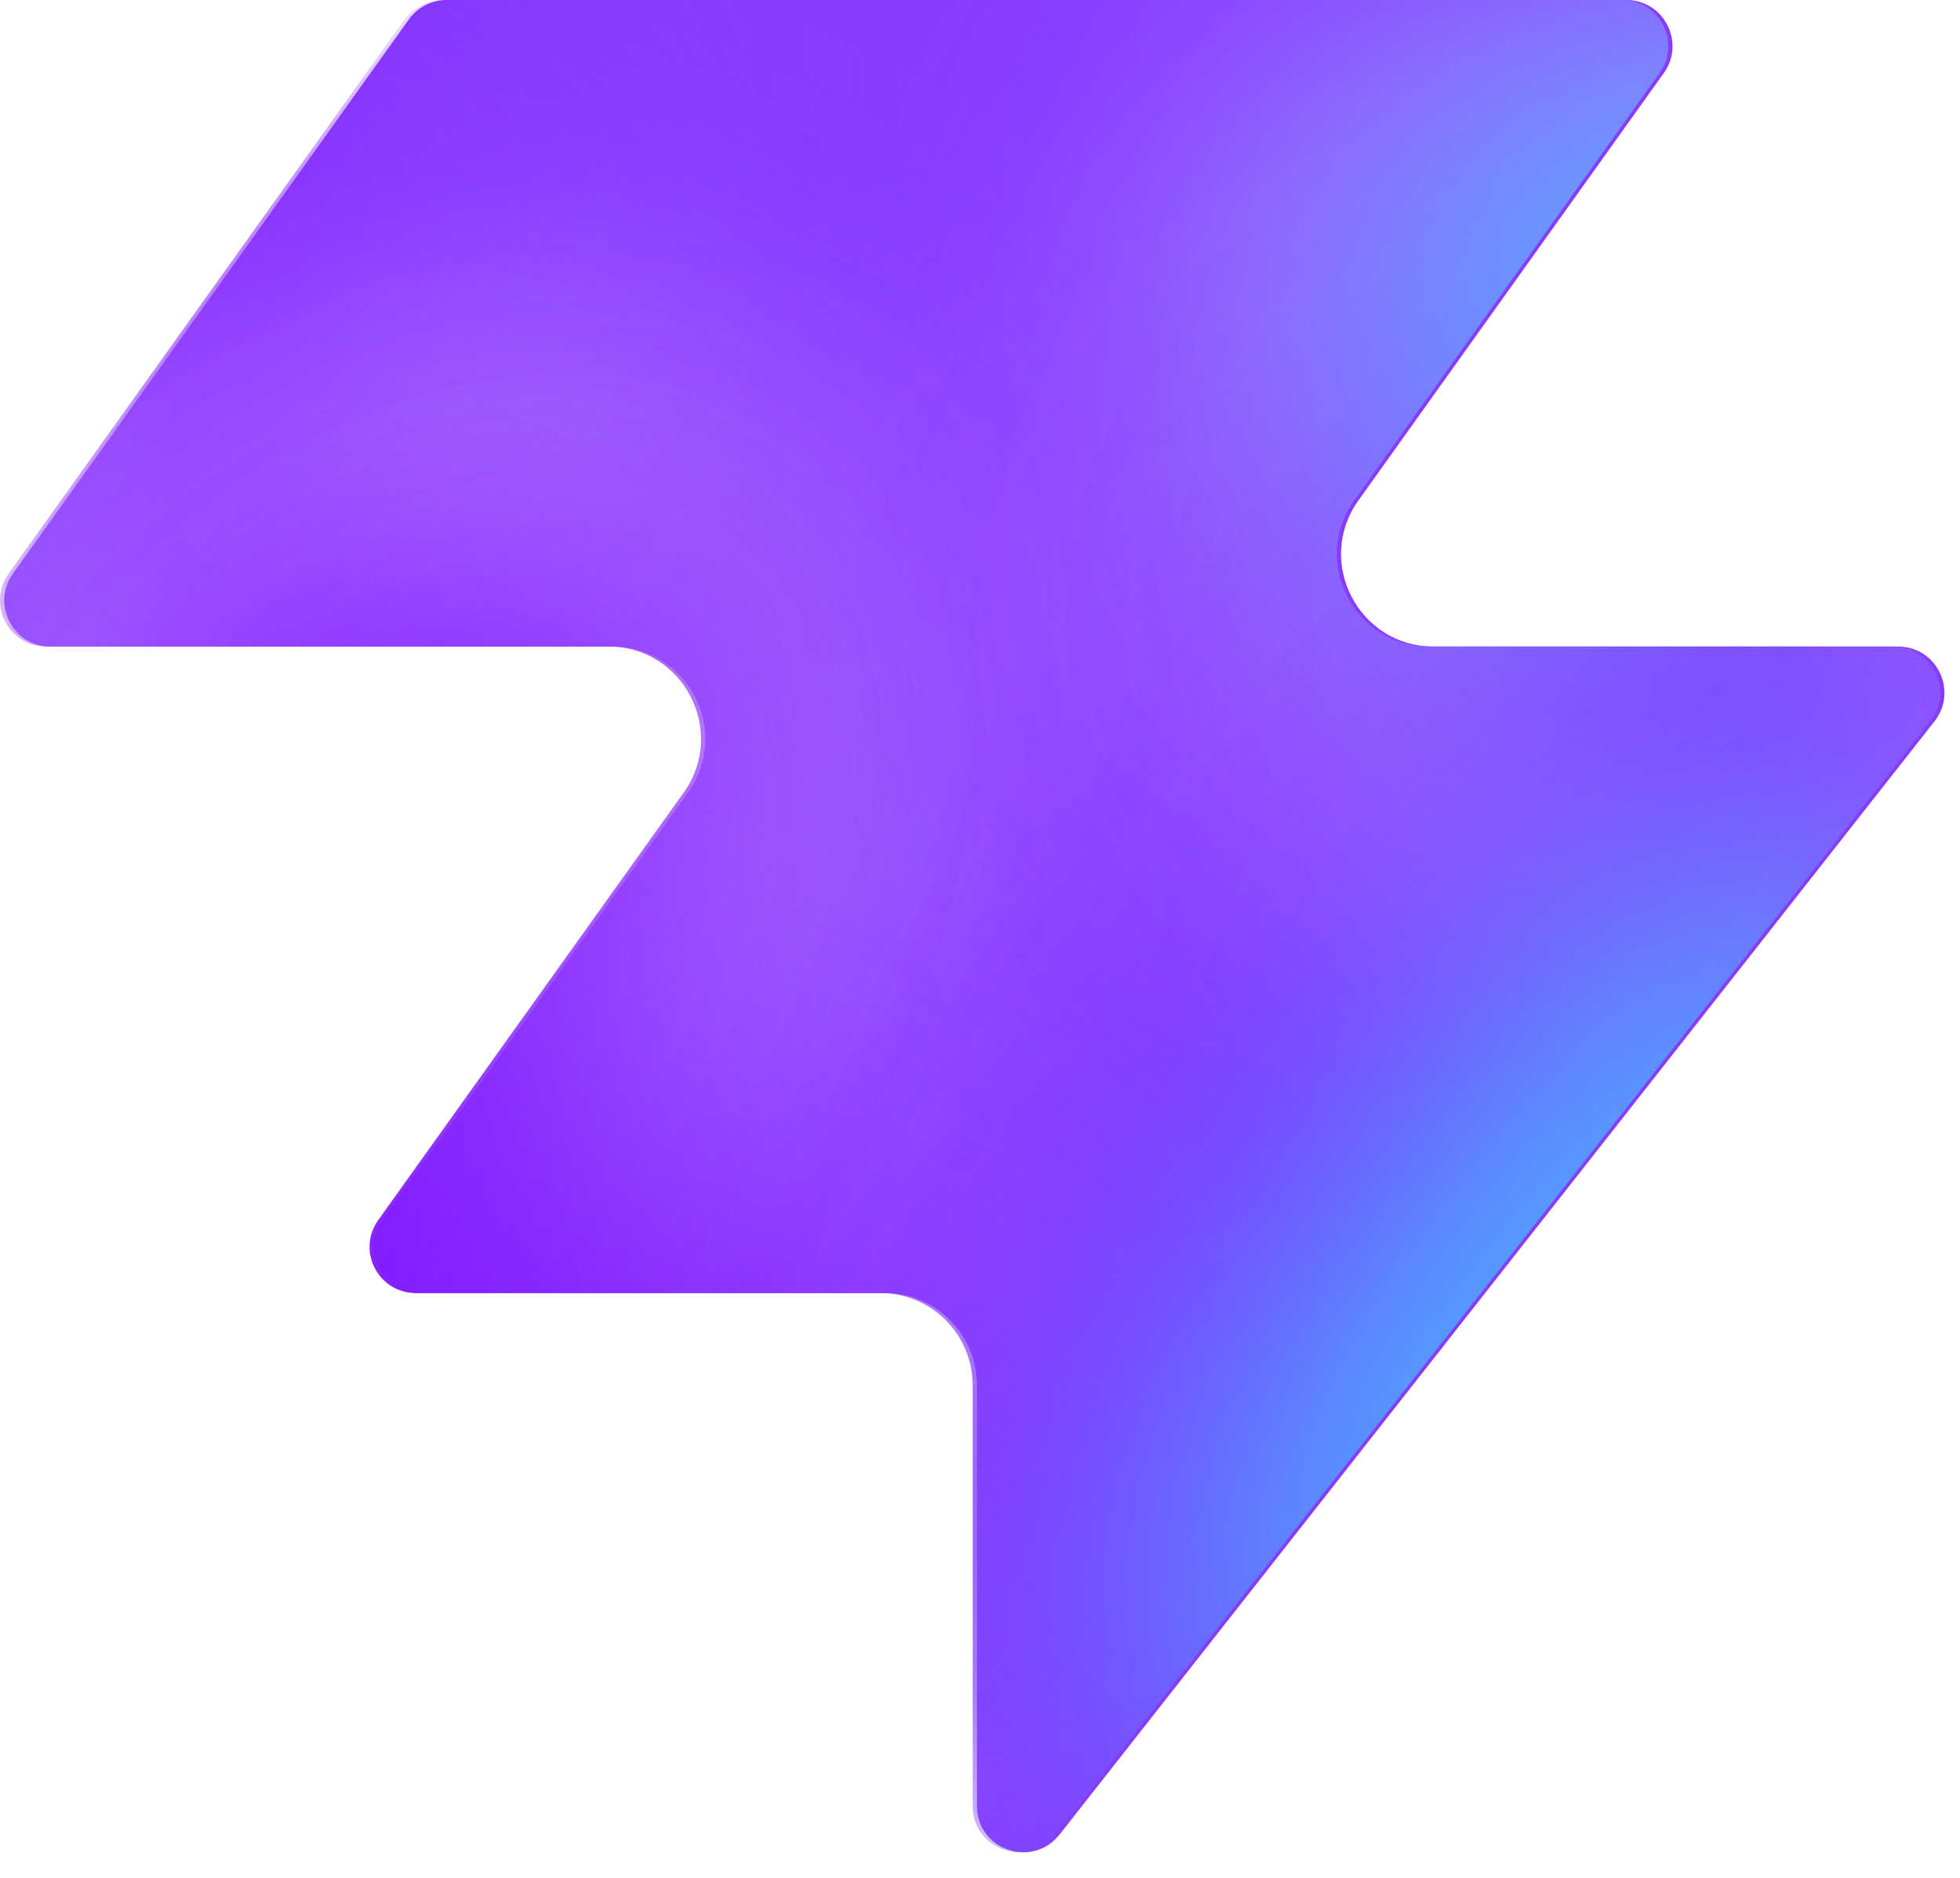
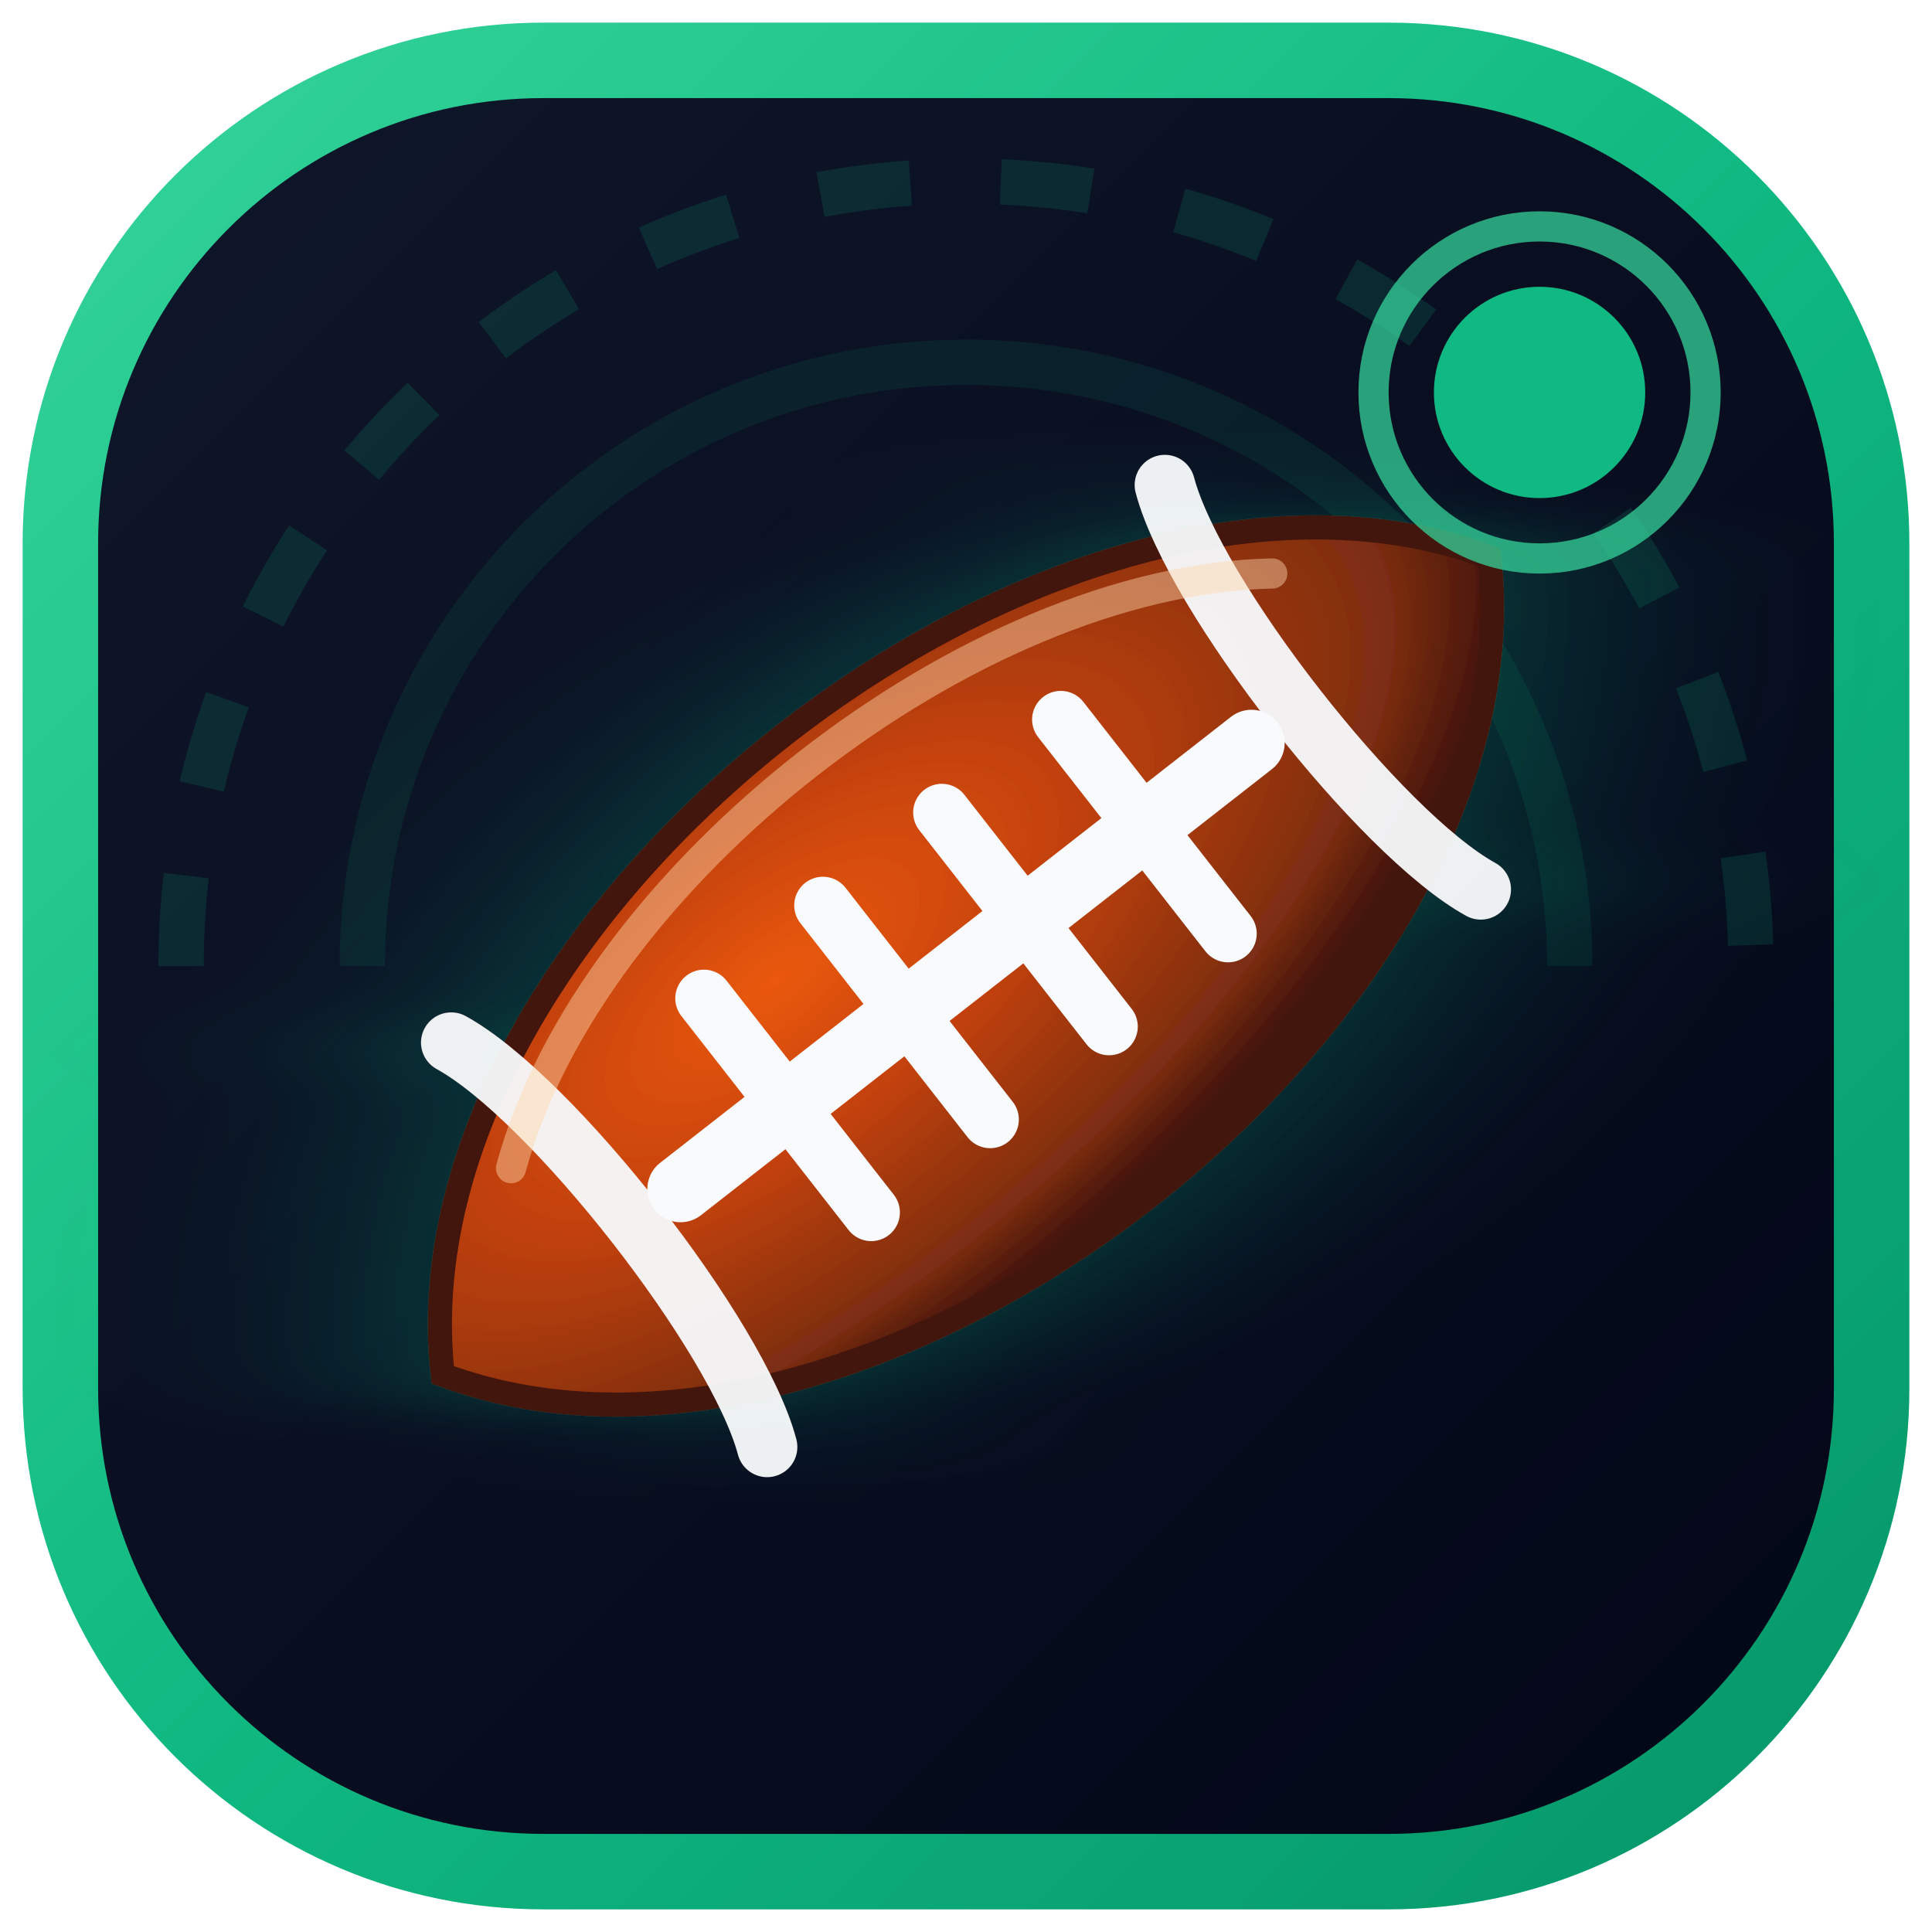
- <svg xmlns="http://www.w3.org/2000/svg" width="48" height="46" fill="none" viewBox="0 0 48 46">
-   <path fill="#863bff" d="M25.946 44.938c-.664.845-2.021.375-2.021-.698V33.937a2.26 2.26 0 0 0-2.262-2.262H10.287c-.92 0-1.456-1.04-.92-1.788l7.48-10.471c1.07-1.497 0-3.578-1.842-3.578H1.237c-.92 0-1.456-1.04-.92-1.788L10.013.474c.214-.297.556-.474.92-.474h28.894c.92 0 1.456 1.04.92 1.788l-7.48 10.471c-1.07 1.498 0 3.579 1.842 3.579h11.377c.943 0 1.473 1.088.89 1.83L25.947 44.94z" style="fill:#863bff;fill:color(display-p3 .525 .23 1);fill-opacity:1" />
-   <mask id="a" width="48" height="46" x="0" y="0" maskUnits="userSpaceOnUse" style="mask-type:alpha">
-     <path fill="#000" d="M25.842 44.938c-.664.844-2.021.375-2.021-.698V33.937a2.26 2.26 0 0 0-2.262-2.262H10.183c-.92 0-1.456-1.04-.92-1.788l7.48-10.471c1.07-1.498 0-3.579-1.842-3.579H1.133c-.92 0-1.456-1.04-.92-1.787L9.91.473c.214-.297.556-.474.92-.474h28.894c.92 0 1.456 1.04.92 1.788l-7.48 10.471c-1.07 1.498 0 3.578 1.842 3.578h11.377c.943 0 1.473 1.088.89 1.832L25.843 44.94z" style="fill:#000;fill-opacity:1" />
-   </mask>
-   <g mask="url(#a)">
-     <g filter="url(#b)">
-       <ellipse cx="5.508" cy="14.704" fill="#ede6ff" rx="5.508" ry="14.704" style="fill:#ede6ff;fill:color(display-p3 .927 .903 1);fill-opacity:1" transform="matrix(.00324 1 1 -.00324 -4.47 31.516)" />
-     </g>
-     <g filter="url(#c)">
-       <ellipse cx="10.399" cy="29.851" fill="#ede6ff" rx="10.399" ry="29.851" style="fill:#ede6ff;fill:color(display-p3 .927 .903 1);fill-opacity:1" transform="matrix(.00324 1 1 -.00324 -39.328 7.883)" />
-     </g>
-     <g filter="url(#d)">
-       <ellipse cx="5.508" cy="30.487" fill="#7e14ff" rx="5.508" ry="30.487" style="fill:#7e14ff;fill:color(display-p3 .492 .077 1);fill-opacity:1" transform="rotate(89.814 -25.913 -14.639)scale(1 -1)" />
-     </g>
-     <g filter="url(#e)">
-       <ellipse cx="5.508" cy="30.599" fill="#7e14ff" rx="5.508" ry="30.599" style="fill:#7e14ff;fill:color(display-p3 .492 .077 1);fill-opacity:1" transform="rotate(89.814 -32.644 -3.334)scale(1 -1)" />
-     </g>
-     <g filter="url(#f)">
-       <ellipse cx="5.508" cy="30.599" fill="#7e14ff" rx="5.508" ry="30.599" style="fill:#7e14ff;fill:color(display-p3 .492 .077 1);fill-opacity:1" transform="matrix(.00324 1 1 -.00324 -34.34 30.47)" />
-     </g>
-     <g filter="url(#g)">
-       <ellipse cx="14.072" cy="22.078" fill="#ede6ff" rx="14.072" ry="22.078" style="fill:#ede6ff;fill:color(display-p3 .927 .903 1);fill-opacity:1" transform="rotate(93.35 24.506 48.493)scale(-1 1)" />
-     </g>
-     <g filter="url(#h)">
-       <ellipse cx="3.47" cy="21.501" fill="#7e14ff" rx="3.47" ry="21.501" style="fill:#7e14ff;fill:color(display-p3 .492 .077 1);fill-opacity:1" transform="rotate(89.009 28.708 47.59)scale(-1 1)" />
-     </g>
-     <g filter="url(#i)">
-       <ellipse cx="3.47" cy="21.501" fill="#7e14ff" rx="3.47" ry="21.501" style="fill:#7e14ff;fill:color(display-p3 .492 .077 1);fill-opacity:1" transform="rotate(89.009 28.708 47.59)scale(-1 1)" />
-     </g>
-     <g filter="url(#j)">
-       <ellipse cx=".387" cy="8.972" fill="#7e14ff" rx="4.407" ry="29.108" style="fill:#7e14ff;fill:color(display-p3 .492 .077 1);fill-opacity:1" transform="rotate(39.51 .387 8.972)" />
-     </g>
-     <g filter="url(#k)">
-       <ellipse cx="47.523" cy="-6.092" fill="#7e14ff" rx="4.407" ry="29.108" style="fill:#7e14ff;fill:color(display-p3 .492 .077 1);fill-opacity:1" transform="rotate(37.892 47.523 -6.092)" />
-     </g>
-     <g filter="url(#l)">
-       <ellipse cx="41.412" cy="6.333" fill="#47bfff" rx="5.971" ry="9.665" style="fill:#47bfff;fill:color(display-p3 .28 .748 1);fill-opacity:1" transform="rotate(37.892 41.412 6.333)" />
-     </g>
-     <g filter="url(#m)">
-       <ellipse cx="-1.879" cy="38.332" fill="#7e14ff" rx="4.407" ry="29.108" style="fill:#7e14ff;fill:color(display-p3 .492 .077 1);fill-opacity:1" transform="rotate(37.892 -1.88 38.332)" />
-     </g>
-     <g filter="url(#n)">
-       <ellipse cx="-1.879" cy="38.332" fill="#7e14ff" rx="4.407" ry="29.108" style="fill:#7e14ff;fill:color(display-p3 .492 .077 1);fill-opacity:1" transform="rotate(37.892 -1.88 38.332)" />
-     </g>
-     <g filter="url(#o)">
-       <ellipse cx="35.651" cy="29.907" fill="#7e14ff" rx="4.407" ry="29.108" style="fill:#7e14ff;fill:color(display-p3 .492 .077 1);fill-opacity:1" transform="rotate(37.892 35.651 29.907)" />
-     </g>
-     <g filter="url(#p)">
-       <ellipse cx="38.418" cy="32.4" fill="#47bfff" rx="5.971" ry="15.297" style="fill:#47bfff;fill:color(display-p3 .28 .748 1);fill-opacity:1" transform="rotate(37.892 38.418 32.4)" />
-     </g>
-   </g>
+ <svg xmlns="http://www.w3.org/2000/svg" viewBox="0 0 64 64" width="64" height="64">
  <defs>
-     <filter id="b" width="60.045" height="41.654" x="-19.77" y="16.149" color-interpolation-filters="sRGB" filterUnits="userSpaceOnUse">
-       <feFlood flood-opacity="0" result="BackgroundImageFix" />
-       <feBlend in="SourceGraphic" in2="BackgroundImageFix" result="shape" />
-       <feGaussianBlur result="effect1_foregroundBlur_2002_17158" stdDeviation="7.659" />
-     </filter>
-     <filter id="c" width="90.34" height="51.437" x="-54.613" y="-7.533" color-interpolation-filters="sRGB" filterUnits="userSpaceOnUse">
-       <feFlood flood-opacity="0" result="BackgroundImageFix" />
-       <feBlend in="SourceGraphic" in2="BackgroundImageFix" result="shape" />
-       <feGaussianBlur result="effect1_foregroundBlur_2002_17158" stdDeviation="7.659" />
-     </filter>
-     <filter id="d" width="79.355" height="29.4" x="-49.64" y="2.03" color-interpolation-filters="sRGB" filterUnits="userSpaceOnUse">
-       <feFlood flood-opacity="0" result="BackgroundImageFix" />
-       <feBlend in="SourceGraphic" in2="BackgroundImageFix" result="shape" />
-       <feGaussianBlur result="effect1_foregroundBlur_2002_17158" stdDeviation="4.596" />
-     </filter>
-     <filter id="e" width="79.579" height="29.4" x="-45.045" y="20.029" color-interpolation-filters="sRGB" filterUnits="userSpaceOnUse">
-       <feFlood flood-opacity="0" result="BackgroundImageFix" />
-       <feBlend in="SourceGraphic" in2="BackgroundImageFix" result="shape" />
-       <feGaussianBlur result="effect1_foregroundBlur_2002_17158" stdDeviation="4.596" />
-     </filter>
-     <filter id="f" width="79.579" height="29.4" x="-43.513" y="21.178" color-interpolation-filters="sRGB" filterUnits="userSpaceOnUse">
-       <feFlood flood-opacity="0" result="BackgroundImageFix" />
-       <feBlend in="SourceGraphic" in2="BackgroundImageFix" result="shape" />
-       <feGaussianBlur result="effect1_foregroundBlur_2002_17158" stdDeviation="4.596" />
-     </filter>
-     <filter id="g" width="74.749" height="58.852" x="15.756" y="-17.901" color-interpolation-filters="sRGB" filterUnits="userSpaceOnUse">
-       <feFlood flood-opacity="0" result="BackgroundImageFix" />
-       <feBlend in="SourceGraphic" in2="BackgroundImageFix" result="shape" />
-       <feGaussianBlur result="effect1_foregroundBlur_2002_17158" stdDeviation="7.659" />
-     </filter>
-     <filter id="h" width="61.377" height="25.362" x="23.548" y="2.284" color-interpolation-filters="sRGB" filterUnits="userSpaceOnUse">
-       <feFlood flood-opacity="0" result="BackgroundImageFix" />
-       <feBlend in="SourceGraphic" in2="BackgroundImageFix" result="shape" />
-       <feGaussianBlur result="effect1_foregroundBlur_2002_17158" stdDeviation="4.596" />
-     </filter>
-     <filter id="i" width="61.377" height="25.362" x="23.548" y="2.284" color-interpolation-filters="sRGB" filterUnits="userSpaceOnUse">
-       <feFlood flood-opacity="0" result="BackgroundImageFix" />
-       <feBlend in="SourceGraphic" in2="BackgroundImageFix" result="shape" />
-       <feGaussianBlur result="effect1_foregroundBlur_2002_17158" stdDeviation="4.596" />
-     </filter>
-     <filter id="j" width="56.045" height="63.649" x="-27.636" y="-22.853" color-interpolation-filters="sRGB" filterUnits="userSpaceOnUse">
-       <feFlood flood-opacity="0" result="BackgroundImageFix" />
-       <feBlend in="SourceGraphic" in2="BackgroundImageFix" result="shape" />
-       <feGaussianBlur result="effect1_foregroundBlur_2002_17158" stdDeviation="4.596" />
-     </filter>
-     <filter id="k" width="54.814" height="64.646" x="20.116" y="-38.415" color-interpolation-filters="sRGB" filterUnits="userSpaceOnUse">
-       <feFlood flood-opacity="0" result="BackgroundImageFix" />
-       <feBlend in="SourceGraphic" in2="BackgroundImageFix" result="shape" />
-       <feGaussianBlur result="effect1_foregroundBlur_2002_17158" stdDeviation="4.596" />
-     </filter>
-     <filter id="l" width="33.541" height="35.313" x="24.641" y="-11.323" color-interpolation-filters="sRGB" filterUnits="userSpaceOnUse">
-       <feFlood flood-opacity="0" result="BackgroundImageFix" />
-       <feBlend in="SourceGraphic" in2="BackgroundImageFix" result="shape" />
-       <feGaussianBlur result="effect1_foregroundBlur_2002_17158" stdDeviation="4.596" />
-     </filter>
-     <filter id="m" width="54.814" height="64.646" x="-29.286" y="6.009" color-interpolation-filters="sRGB" filterUnits="userSpaceOnUse">
-       <feFlood flood-opacity="0" result="BackgroundImageFix" />
-       <feBlend in="SourceGraphic" in2="BackgroundImageFix" result="shape" />
-       <feGaussianBlur result="effect1_foregroundBlur_2002_17158" stdDeviation="4.596" />
-     </filter>
-     <filter id="n" width="54.814" height="64.646" x="-29.286" y="6.009" color-interpolation-filters="sRGB" filterUnits="userSpaceOnUse">
-       <feFlood flood-opacity="0" result="BackgroundImageFix" />
-       <feBlend in="SourceGraphic" in2="BackgroundImageFix" result="shape" />
-       <feGaussianBlur result="effect1_foregroundBlur_2002_17158" stdDeviation="4.596" />
-     </filter>
-     <filter id="o" width="54.814" height="64.646" x="8.244" y="-2.416" color-interpolation-filters="sRGB" filterUnits="userSpaceOnUse">
-       <feFlood flood-opacity="0" result="BackgroundImageFix" />
-       <feBlend in="SourceGraphic" in2="BackgroundImageFix" result="shape" />
-       <feGaussianBlur result="effect1_foregroundBlur_2002_17158" stdDeviation="4.596" />
-     </filter>
-     <filter id="p" width="39.409" height="43.623" x="18.713" y="10.588" color-interpolation-filters="sRGB" filterUnits="userSpaceOnUse">
-       <feFlood flood-opacity="0" result="BackgroundImageFix" />
-       <feBlend in="SourceGraphic" in2="BackgroundImageFix" result="shape" />
-       <feGaussianBlur result="effect1_foregroundBlur_2002_17158" stdDeviation="4.596" />
+     <linearGradient id="bgGrad" x1="0%" y1="0%" x2="100%" y2="100%">
+       <stop offset="0%" stop-color="#0f172a" />
+       <stop offset="100%" stop-color="#020617" />
+     </linearGradient>
+     <linearGradient id="emeraldRing" x1="0%" y1="0%" x2="100%" y2="100%">
+       <stop offset="0%" stop-color="#34d399" />
+       <stop offset="50%" stop-color="#10b981" />
+       <stop offset="100%" stop-color="#059669" />
+     </linearGradient>
+     <radialGradient id="leatherGrad" cx="38%" cy="32%" r="65%">
+       <stop offset="0%" stop-color="#ea580c" />
+       <stop offset="40%" stop-color="#c2410c" />
+       <stop offset="85%" stop-color="#7c2d12" />
+       <stop offset="100%" stop-color="#431407" />
+     </radialGradient>
+     <filter id="ballGlow" x="-20%" y="-20%" width="140%" height="140%">
+       <feDropShadow dx="0" dy="3" stdDeviation="3" flood-color="#000000" flood-opacity="0.6" />
+       <feDropShadow dx="0" dy="0" stdDeviation="4" flood-color="#10b981" flood-opacity="0.35" />
    </filter>
  </defs>
+   <rect x="2" y="2" width="60" height="60" rx="16" fill="url(#bgGrad)" stroke="url(#emeraldRing)" stroke-width="2.5" />
+   <path d="M 6 32 A 26 26 0 0 1 58 32" fill="none" stroke="rgba(16, 185, 129, 0.15)" stroke-width="1.5" stroke-dasharray="3 3" />
+   <path d="M 12 32 A 20 20 0 0 1 52 32" fill="none" stroke="rgba(16, 185, 129, 0.1)" stroke-width="1.5" />
+   <g transform="translate(32, 32) rotate(-38)" filter="url(#ballGlow)">
+     <path d="M -22 0 C -14 -13, 14 -13, 22 0 C 14 13, -14 13, -22 0 Z" fill="url(#leatherGrad)" stroke="#431407" stroke-width="0.8" />
+     <path d="M -15 -8.5 C -13.5 -5, -13.5 5, -15 8.5" fill="none" stroke="#f8fafc" stroke-width="2" stroke-linecap="round" opacity="0.95" />
+     <path d="M 15 -8.5 C 13.5 -5, 13.5 5, 15 8.5" fill="none" stroke="#f8fafc" stroke-width="2" stroke-linecap="round" opacity="0.95" />
+     <line x1="-12" y1="0" x2="12" y2="0" stroke="#f8fafc" stroke-width="2.2" stroke-linecap="round" />
+     <line x1="-7.5" y1="-4.5" x2="-7.5" y2="4.5" stroke="#f8fafc" stroke-width="1.9" stroke-linecap="round" />
+     <line x1="-2.5" y1="-4.5" x2="-2.5" y2="4.5" stroke="#f8fafc" stroke-width="1.9" stroke-linecap="round" />
+     <line x1="2.5" y1="-4.5" x2="2.5" y2="4.5" stroke="#f8fafc" stroke-width="1.9" stroke-linecap="round" />
+     <line x1="7.5" y1="-4.5" x2="7.5" y2="4.5" stroke="#f8fafc" stroke-width="1.9" stroke-linecap="round" />
+     <path d="M -16 -4 C -8 -10, 8 -10, 16 -4" fill="none" stroke="#fed7aa" stroke-width="1" opacity="0.45" stroke-linecap="round" />
+   </g>
+   <circle cx="51" cy="13" r="3.5" fill="#10b981" />
+   <circle cx="51" cy="13" r="5.5" fill="none" stroke="#34d399" stroke-width="1" opacity="0.75" />
</svg>
